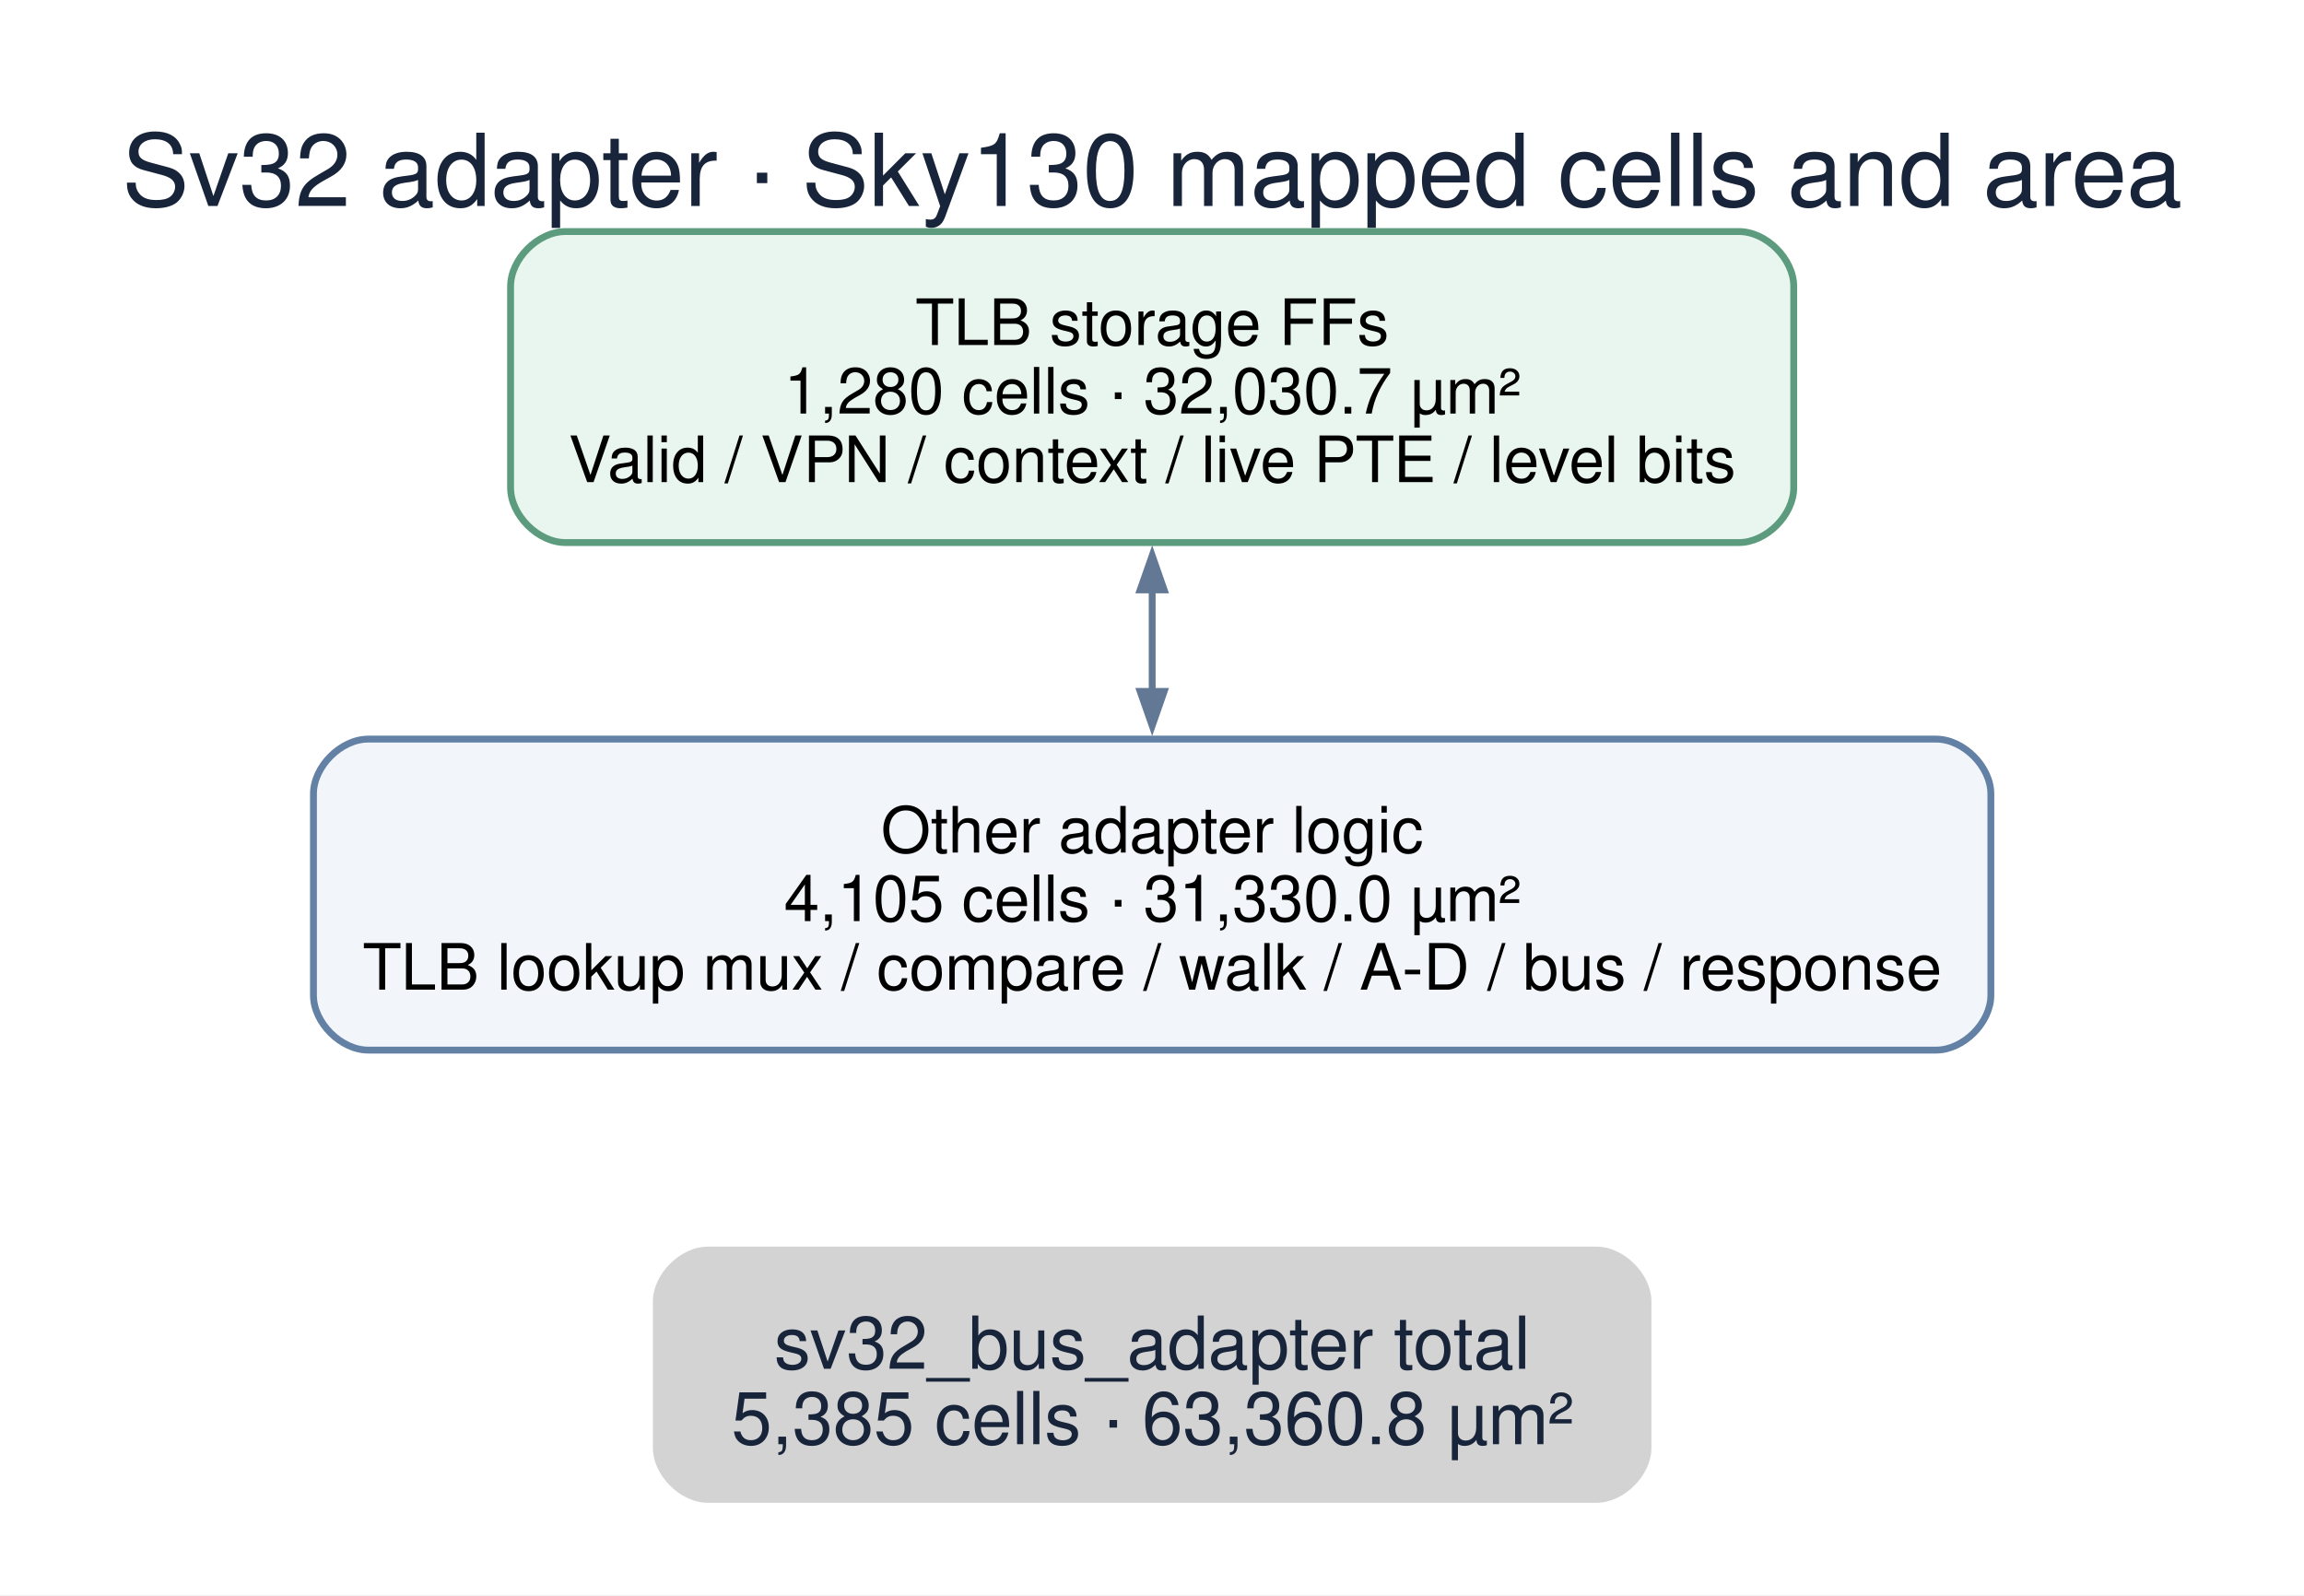
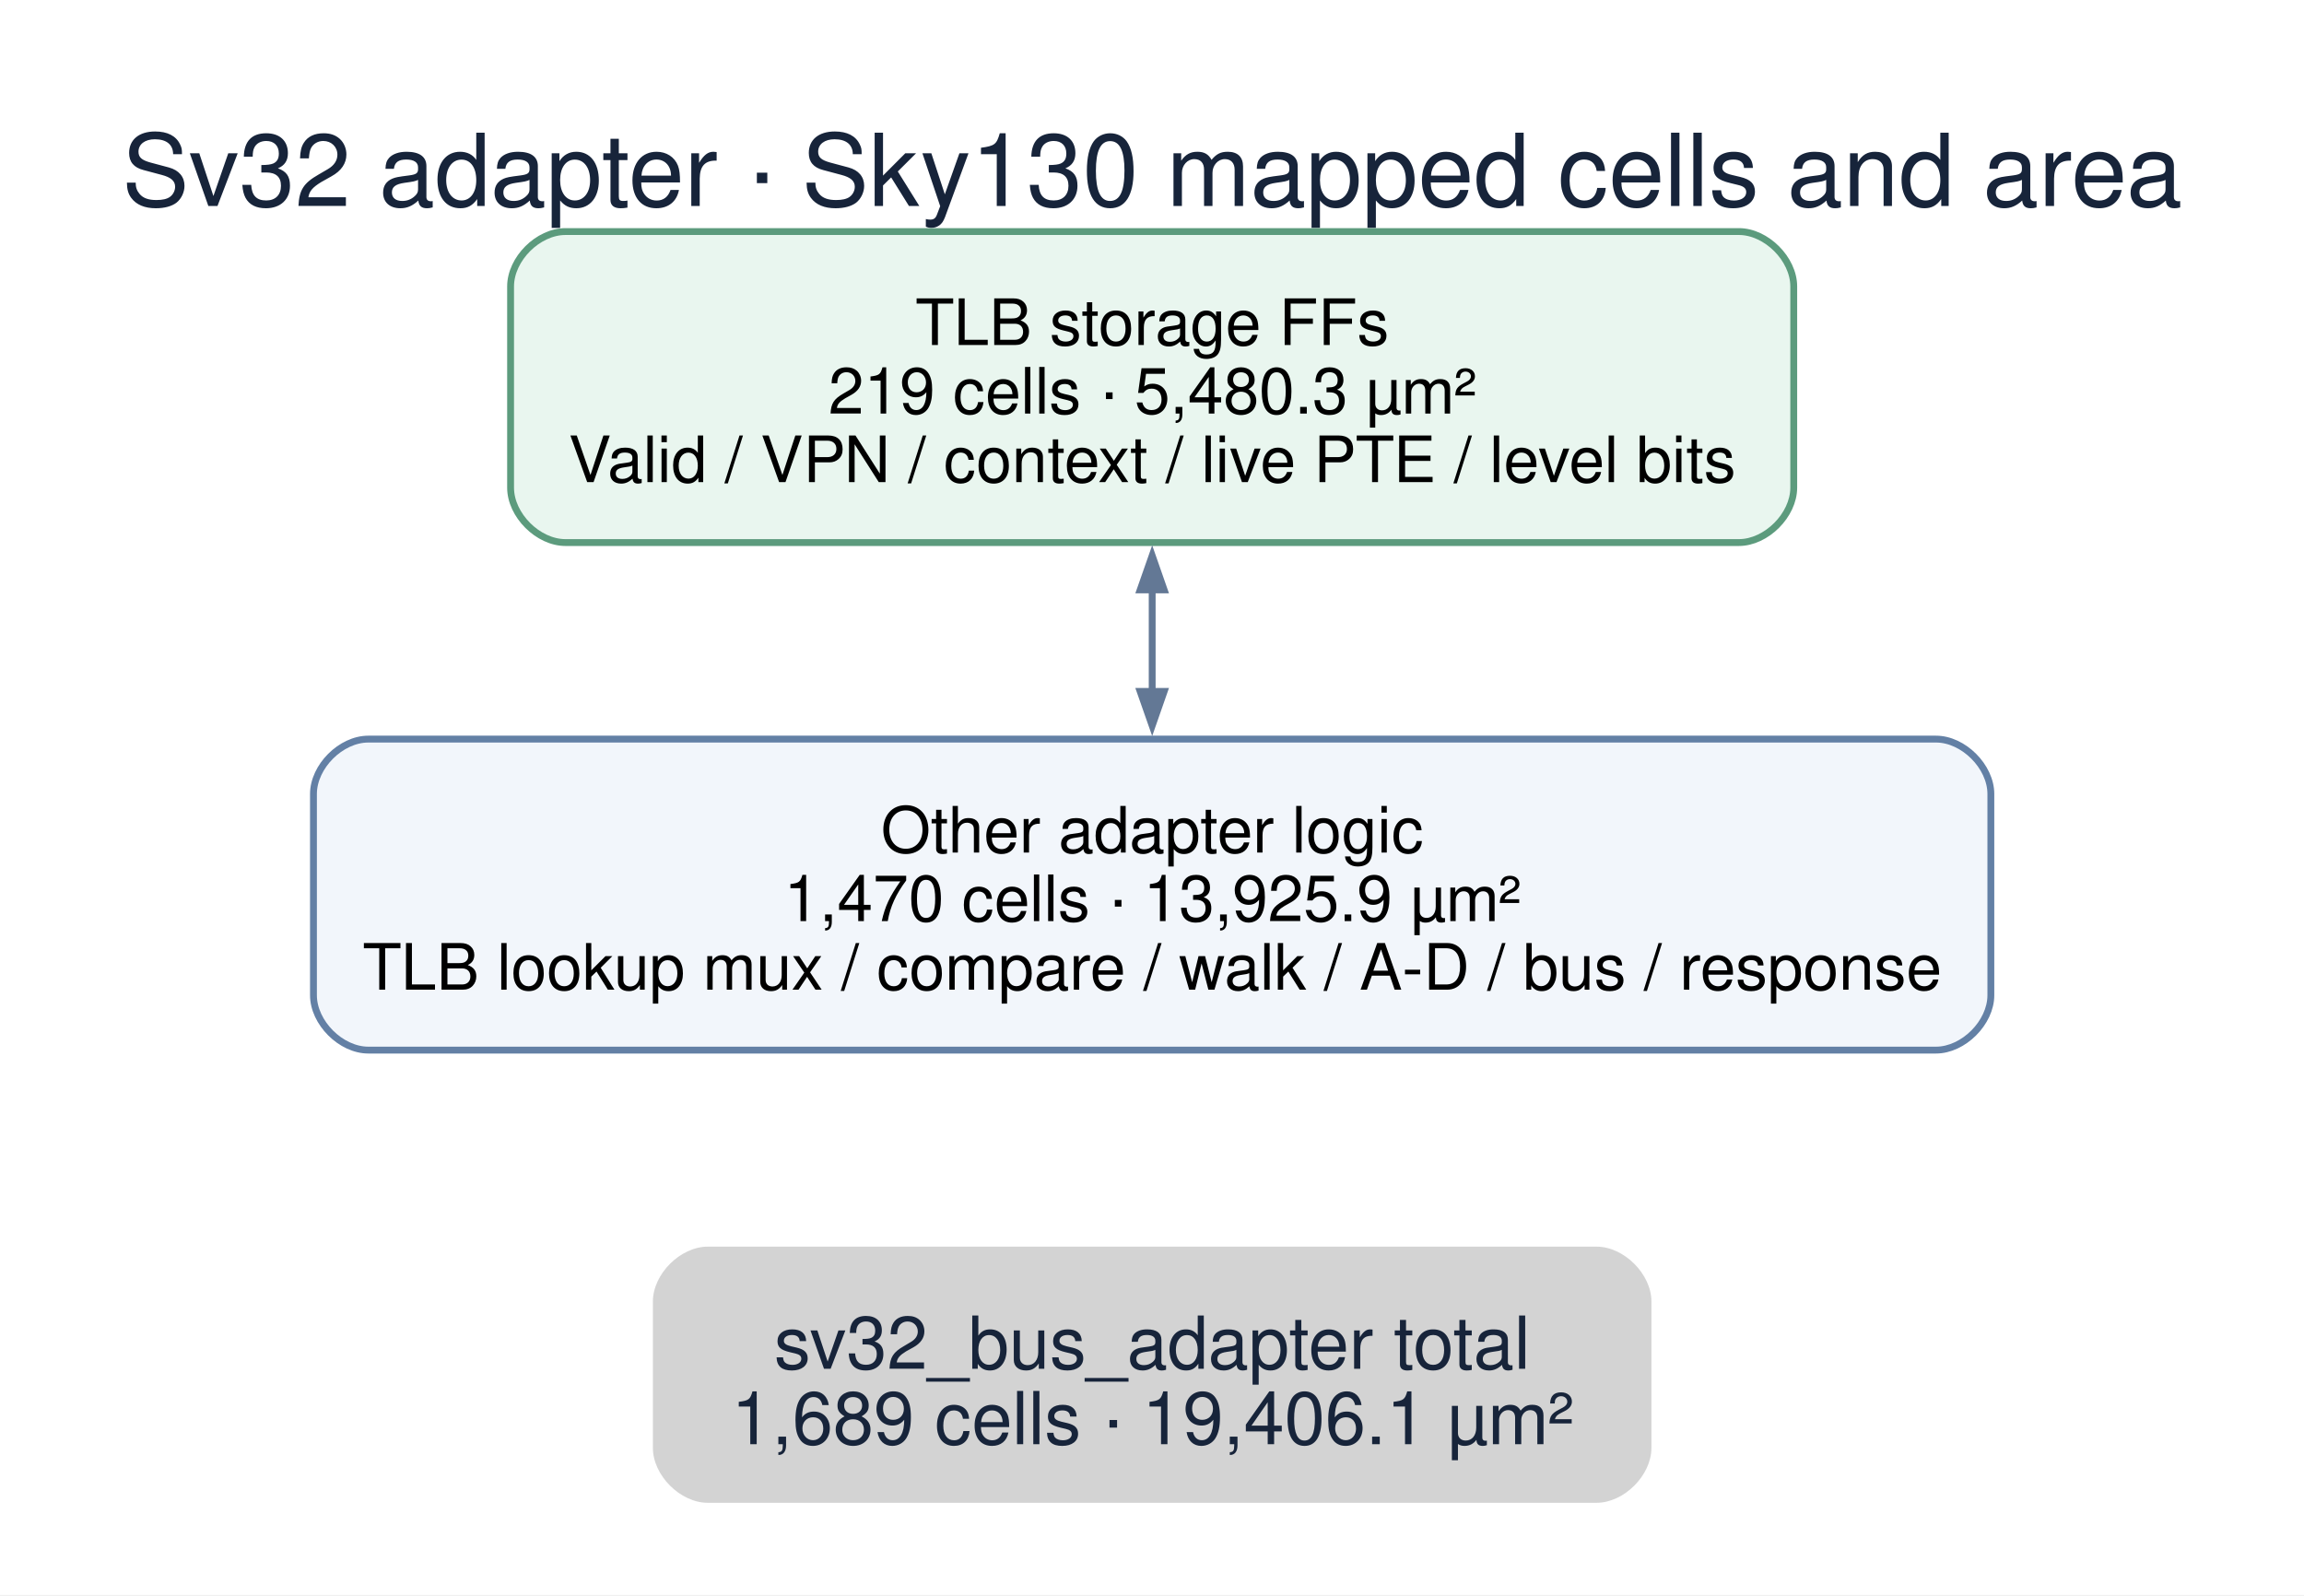
<svg xmlns="http://www.w3.org/2000/svg" width="504pt" height="349pt" viewBox="0.00 0.00 504.00 349.00">
  <g id="graph0" class="graph" transform="scale(1 1) rotate(0) translate(20.16 328.78)">
    <polygon fill="white" stroke="none" points="-20.16,20.16 -20.16,-328.78 483.91,-328.78 483.91,20.16 -20.16,20.16" />
    <text xml:space="preserve" text-anchor="middle" x="231.88" y="-283.72" font-family="Helvetica,sans-Serif" font-size="22.00" fill="#17243a">Sv32 adapter · Sky130 mapped cells and area</text>
    <g id="node1" class="node">
      <path fill="#e9f6ef" stroke="#5c9b7d" stroke-width="1.5" d="M360.22,-278.12C360.22,-278.12 103.53,-278.12 103.53,-278.12 97.53,-278.12 91.53,-272.12 91.53,-266.12 91.53,-266.12 91.53,-222.08 91.53,-222.08 91.53,-216.08 97.53,-210.08 103.53,-210.08 103.53,-210.08 360.22,-210.08 360.22,-210.08 366.22,-210.08 372.22,-216.08 372.22,-222.08 372.22,-222.08 372.22,-266.12 372.22,-266.12 372.22,-272.12 366.22,-278.12 360.22,-278.12" />
      <text xml:space="preserve" text-anchor="middle" x="231.88" y="-253.3" font-family="Helvetica,sans-Serif" font-size="14.00">TLB storage FFs</text>
-       <text xml:space="preserve" text-anchor="middle" x="231.88" y="-238.3" font-family="Helvetica,sans-Serif" font-size="14.00">1,280 cells · 32,030.7 µm²</text>
+       <text xml:space="preserve" text-anchor="middle" x="231.88" y="-238.3" font-family="Helvetica,sans-Serif" font-size="14.00">219 cells · 5,480.3 µm²</text>
      <text xml:space="preserve" text-anchor="middle" x="231.88" y="-223.3" font-family="Helvetica,sans-Serif" font-size="14.00">Valid / VPN / context / live PTE / level bits</text>
    </g>
    <g id="node2" class="node">
      <path fill="#f2f6fb" stroke="#6380a5" stroke-width="1.5" d="M403.34,-167.08C403.34,-167.08 60.41,-167.08 60.41,-167.08 54.41,-167.08 48.41,-161.08 48.41,-155.08 48.41,-155.08 48.41,-111.04 48.41,-111.04 48.41,-105.04 54.41,-99.04 60.41,-99.04 60.41,-99.04 403.34,-99.04 403.34,-99.04 409.34,-99.04 415.34,-105.04 415.34,-111.04 415.34,-111.04 415.34,-155.08 415.34,-155.08 415.34,-161.08 409.34,-167.08 403.34,-167.08" />
      <text xml:space="preserve" text-anchor="middle" x="231.88" y="-142.26" font-family="Helvetica,sans-Serif" font-size="14.00">Other adapter logic</text>
-       <text xml:space="preserve" text-anchor="middle" x="231.88" y="-127.26" font-family="Helvetica,sans-Serif" font-size="14.00">4,105 cells · 31,330.0 µm²</text>
+       <text xml:space="preserve" text-anchor="middle" x="231.88" y="-127.26" font-family="Helvetica,sans-Serif" font-size="14.00">1,470 cells · 13,925.9 µm²</text>
      <text xml:space="preserve" text-anchor="middle" x="231.88" y="-112.26" font-family="Helvetica,sans-Serif" font-size="14.00">TLB lookup mux / compare / walk / A-D / bus / response</text>
    </g>
    <g id="edge1" class="edge">
      <path fill="none" stroke="#637895" stroke-width="1.5" d="M231.88,-199.9C231.88,-192.46 231.88,-184.73 231.88,-177.3" />
      <polygon fill="#637895" stroke="#637895" stroke-width="1.5" points="229.25,-199.72 231.88,-207.22 234.5,-199.72 229.25,-199.72" />
      <polygon fill="#637895" stroke="#637895" stroke-width="1.5" points="234.5,-177.51 231.88,-170.01 229.25,-177.51 234.5,-177.51" />
    </g>
    <g id="node3" class="node">
      <path fill="lightgrey" stroke="none" stroke-width="1.5" d="M329.09,-56.04C329.09,-56.04 134.66,-56.04 134.66,-56.04 128.66,-56.04 122.66,-50.04 122.66,-44.04 122.66,-44.04 122.66,-12 122.66,-12 122.66,-6 128.66,0 134.66,0 134.66,0 329.09,0 329.09,0 335.09,0 341.09,-6 341.09,-12 341.09,-12 341.09,-44.04 341.09,-44.04 341.09,-50.04 335.09,-56.04 329.09,-56.04" />
      <text xml:space="preserve" text-anchor="middle" x="231.88" y="-29.32" font-family="Helvetica,sans-Serif" font-size="16.00" fill="#17243a">sv32_bus_adapter total</text>
-       <text xml:space="preserve" text-anchor="middle" x="231.88" y="-12.82" font-family="Helvetica,sans-Serif" font-size="16.00" fill="#17243a">5,385 cells · 63,360.8 µm²</text>
+       <text xml:space="preserve" text-anchor="middle" x="231.88" y="-12.82" font-family="Helvetica,sans-Serif" font-size="16.00" fill="#17243a">1,689 cells · 19,406.1 µm²</text>
    </g>
  </g>
</svg>
